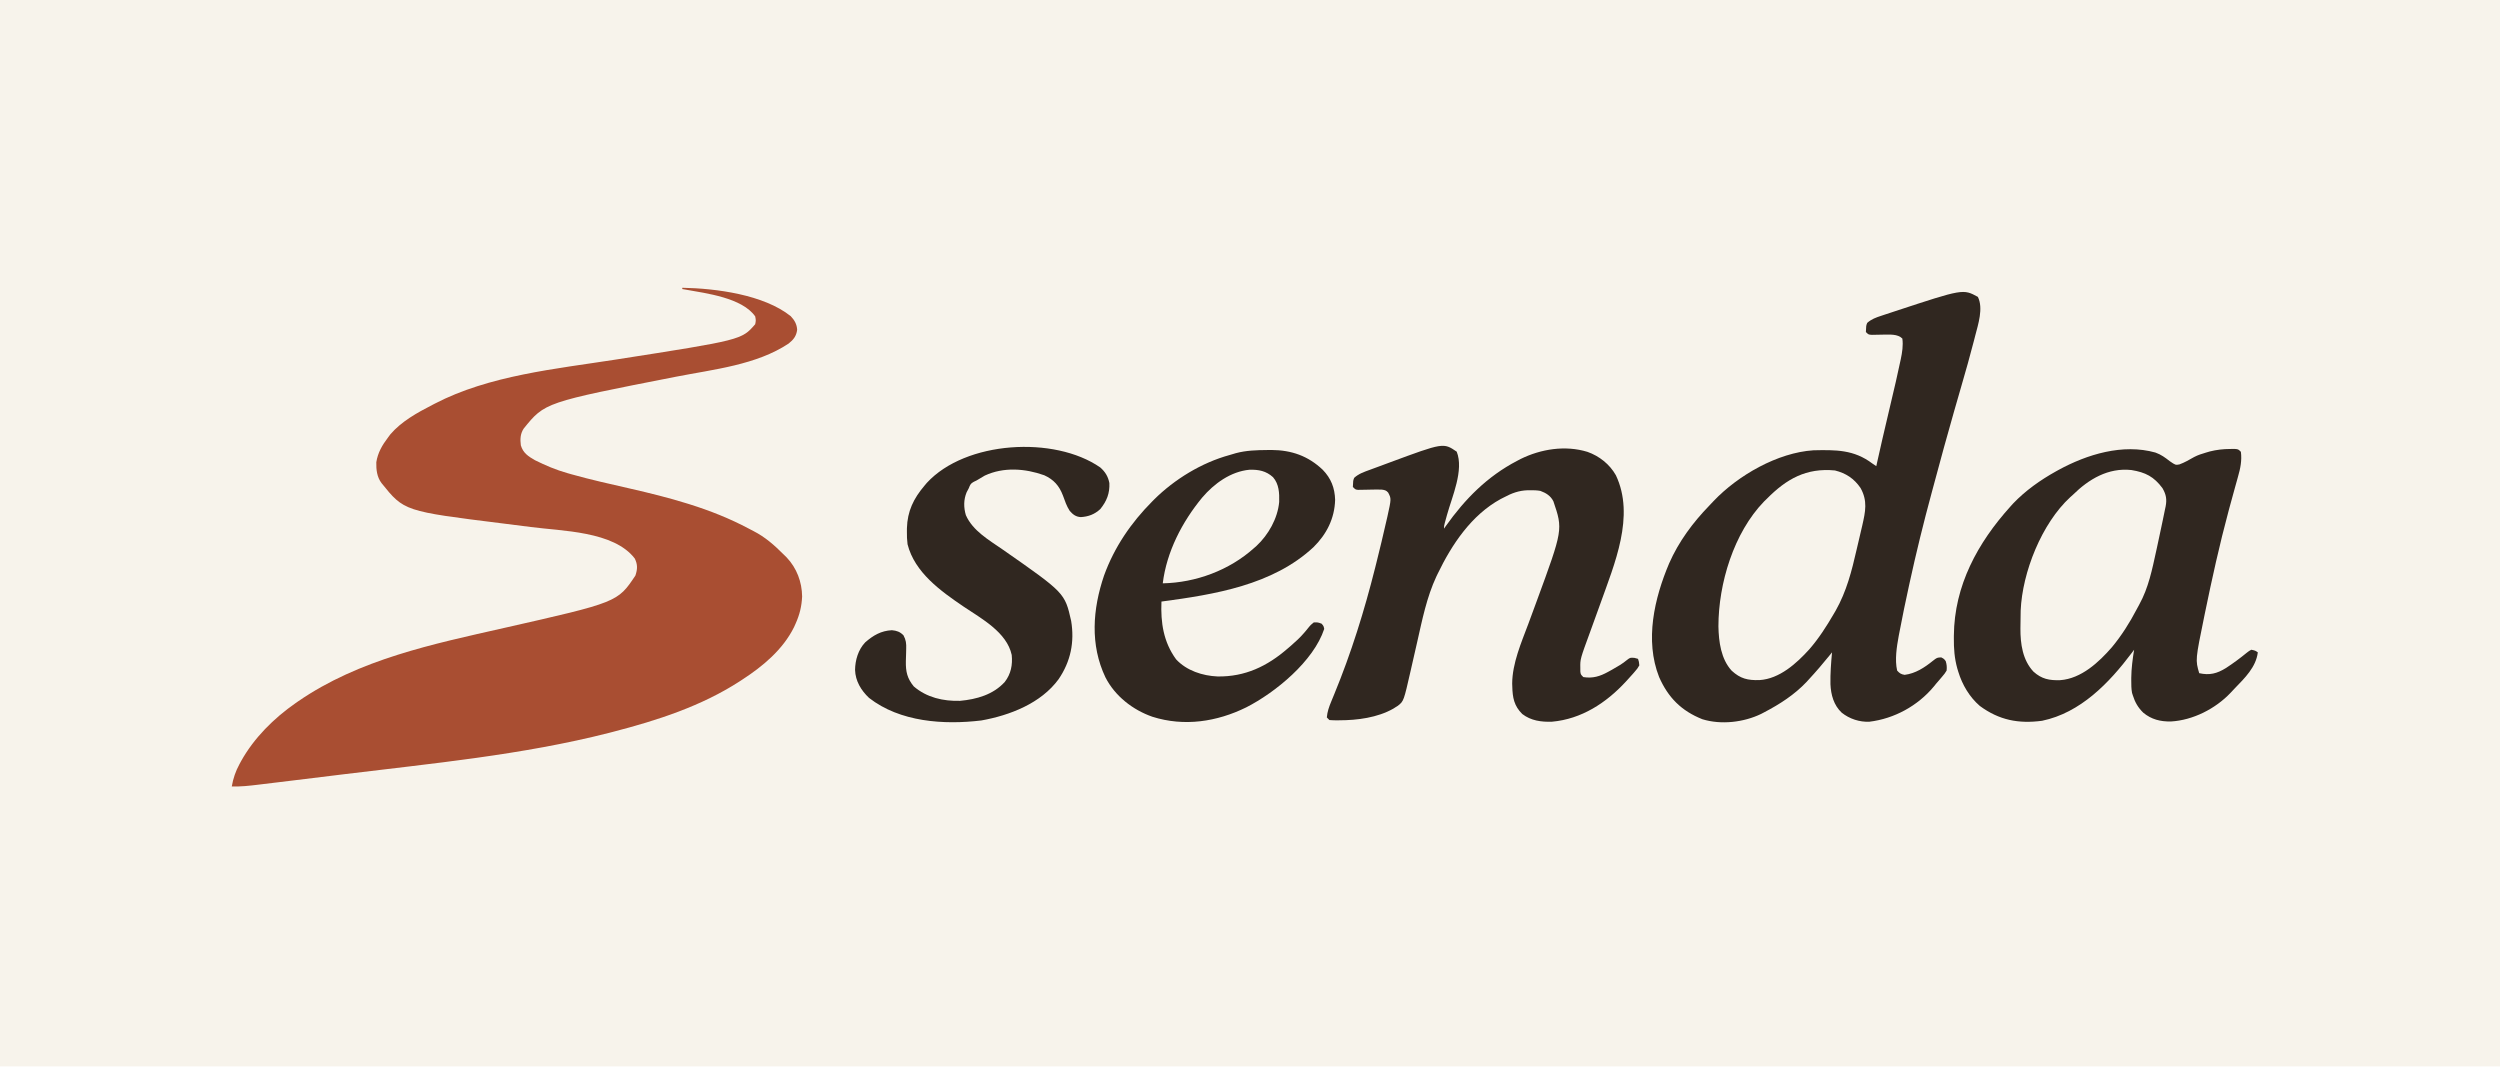
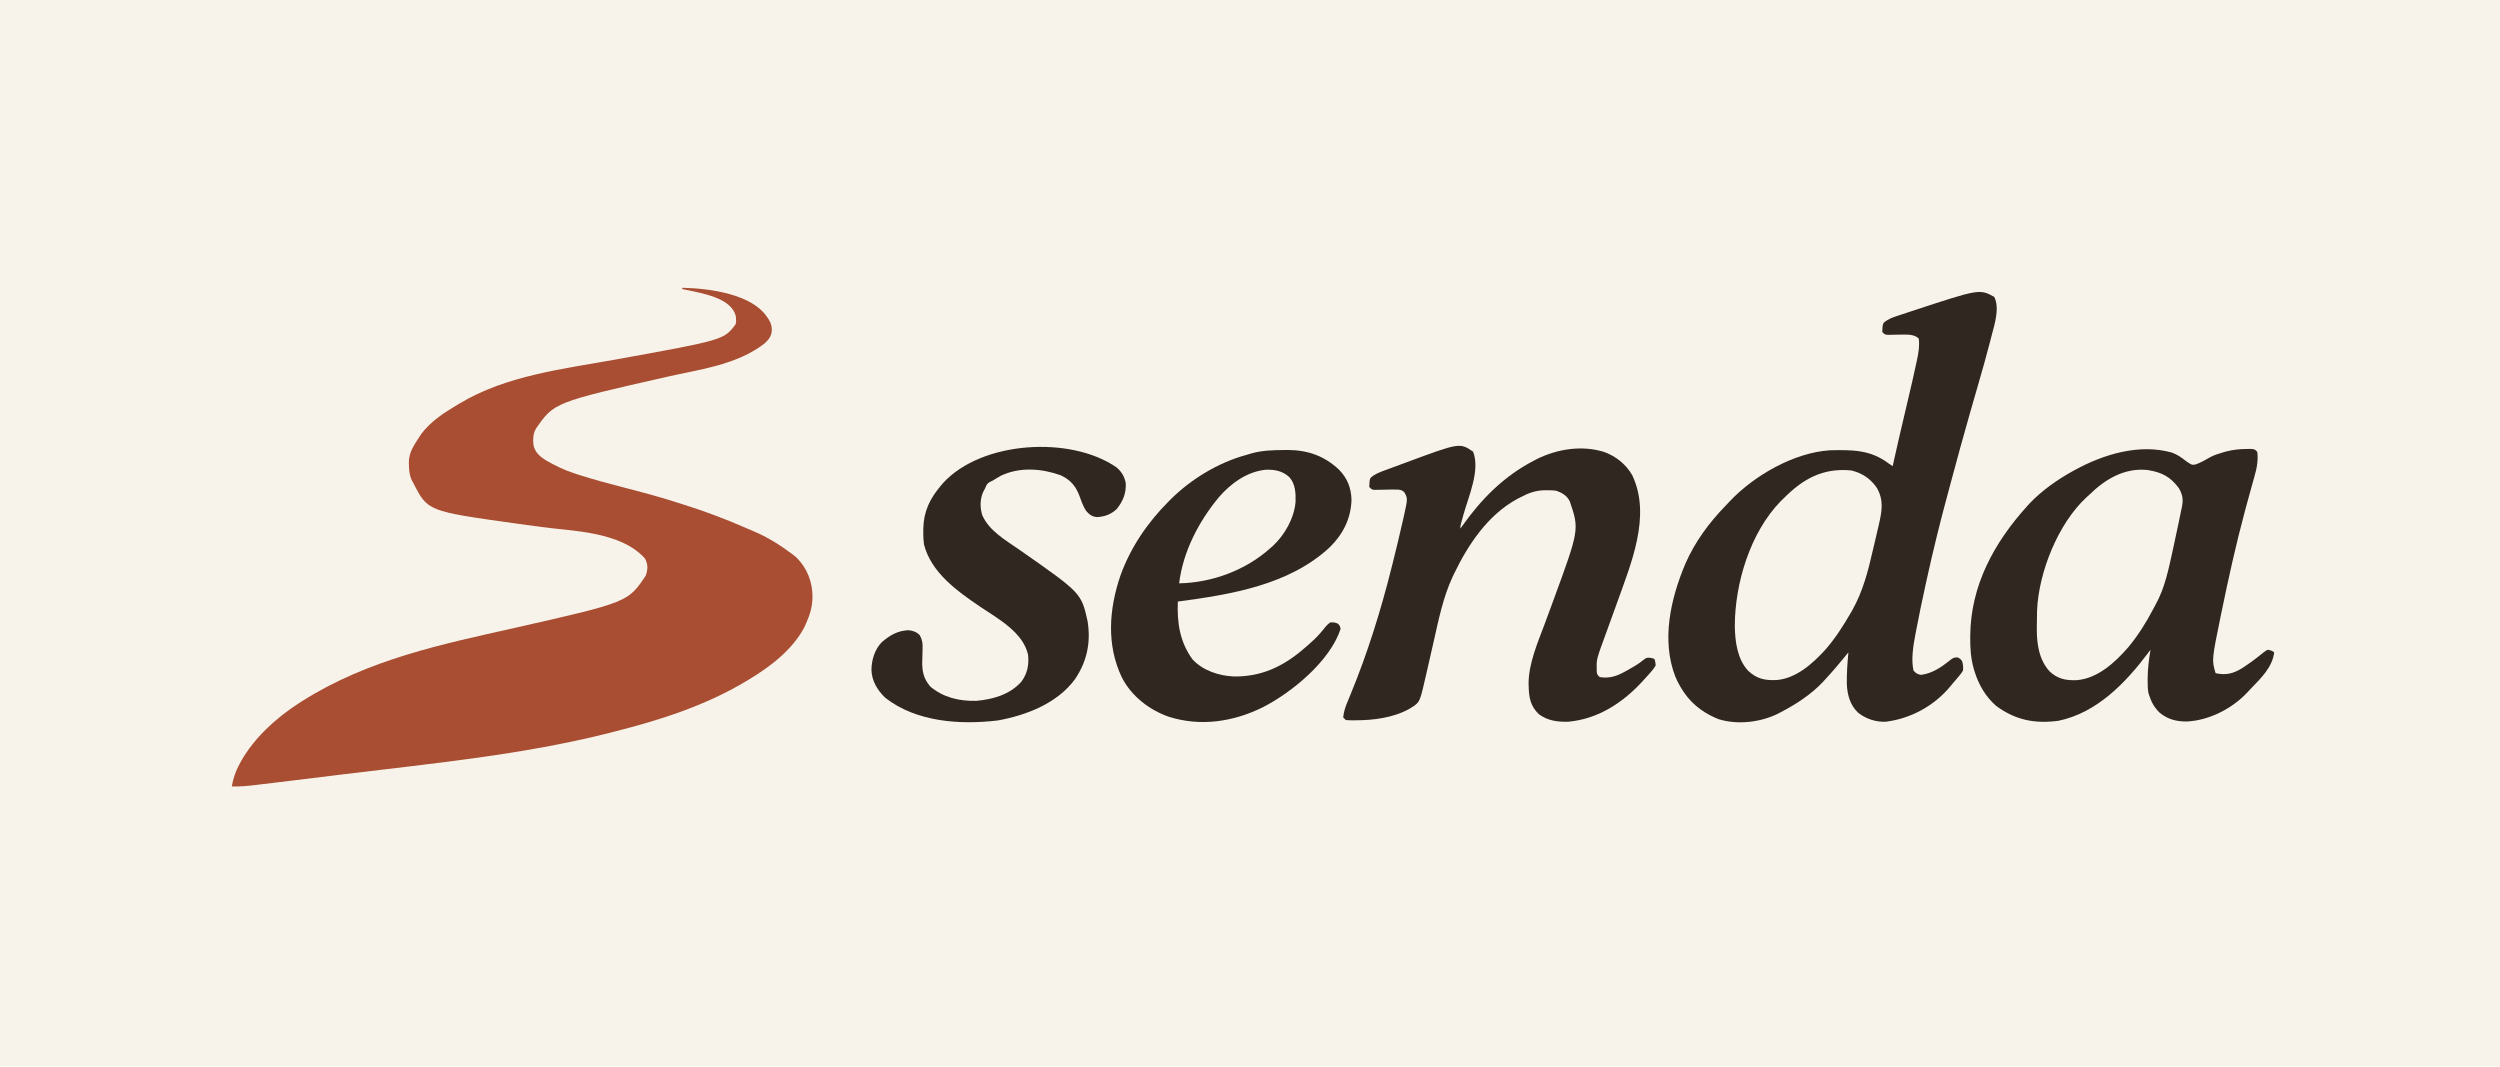
<svg xmlns="http://www.w3.org/2000/svg" width="1920" height="819" viewBox="0 0 1920 819" role="img" aria-labelledby="senda-title senda-description">
  <rect id="background" width="1920" height="819" fill="#F7F3EB" />
  <g id="trail" fill="#A94E32">
-     <path d="M0 0 C25.926 0.485 62.552 5.254 83.277 21.82 C86.155 24.84 88.003 28.022 88.211 32.25 C87.635 37.031 85.43 39.867 81.703 42.82 C57.049 59.28 23.995 62.682 -4.54 68.265 C-105.599 88.041 -105.599 88.041 -121.863 108.238 C-124.457 112.258 -124.57 116.387 -124 121 C-122.288 126.888 -118.259 129.517 -113.121 132.445 C-105.008 136.487 -96.99 139.885 -88.262 142.352 C-87.241 142.644 -86.221 142.937 -85.17 143.239 C-70.178 147.455 -54.963 150.823 -39.786 154.297 C-25.108 157.662 -10.568 161.234 3.812 165.723 C4.406 165.908 5 166.093 5.612 166.283 C21.404 171.234 36.626 177.284 51.241 185.065 C52.369 185.664 53.501 186.256 54.638 186.837 C63.784 191.52 70.791 197.774 78 205 C78.726 205.714 79.451 206.428 80.199 207.164 C87.89 215.272 91.92 226.01 92.031 237.129 C91.674 244.692 90.114 251.116 87 258 C86.806 258.435 86.806 258.435 85.824 260.637 C77.289 277.884 61.853 290.724 46 301 C45.458 301.355 44.917 301.711 44.359 302.077 C14.741 321.315 -19.083 332.215 -53 341 C-54.069 341.278 -55.138 341.556 -56.24 341.842 C-122.731 358.806 -192.418 365.34 -260.396 373.68 C-263.039 374.005 -265.682 374.33 -268.326 374.655 C-279.699 376.055 -291.074 377.444 -302.45 378.823 C-304.921 379.123 -307.392 379.424 -309.862 379.726 C-313.722 380.197 -317.582 380.663 -321.442 381.125 C-322.851 381.294 -324.26 381.465 -325.669 381.638 C-332.465 382.469 -339.142 383.224 -346 383 C-344.882 376.715 -343.11 371.416 -340.062 365.812 C-339.865 365.447 -339.865 365.447 -338.864 363.594 C-328.882 345.688 -313.739 330.663 -297 319 C-296.689 318.783 -296.689 318.783 -295.116 317.686 C-248.117 285.321 -191.774 273.7 -137.062 261.312 C-49.684 241.526 -49.684 241.526 -36 221 C-34.353 216.06 -34.234 212.564 -36.5 207.938 C-52.671 186.826 -92.553 186.917 -116.483 183.723 C-123.498 182.797 -130.519 181.927 -137.54 181.055 C-213.66 171.594 -213.66 171.594 -231 150 C-234.51 145.355 -235.126 139.688 -235 134 C-233.835 126.613 -230.467 120.887 -226 115 C-225.406 114.197 -224.811 113.394 -224.199 112.566 C-215.647 102.586 -203.535 95.931 -192 90 C-191.706 89.846 -191.706 89.846 -190.218 89.064 C-148.249 67.228 -97.032 62.324 -50.927 55.126 C45.534 40.065 45.534 40.065 56 28 C56.562 25.063 56.562 25.063 56 22 C45.985 7.693 18.424 4.271 2.438 1.41 C2.035 1.342 2.035 1.342 0 1 C0 0.67 0 0.34 0 0 Z " transform="translate(524,221)" />
+     <path d="M0 0 C22.351 0.485 53.048 5.254 64.665 21.82 C66.977 24.84 68.75 28.022 68.75 32.25 C68.75 37.031 66.352 39.867 63.137 42.82 C41.875 59.28 13.368 62.682 -11.242 68.265 C-98.399 88.041 -98.399 88.041 -112.426 108.238 C-114.663 112.258 -114.761 116.387 -114.269 121 C-112.793 126.888 -109.318 129.517 -104.887 132.445 C-97.89 136.487 -90.975 139.885 -83.447 142.352 C-82.567 142.644 -81.687 142.937 -80.781 143.239 C-67.851 147.455 -54.725 150.823 -41.505 154.297 C-28.483 157.662 -15.242 161.234 -1.503 165.723 C-0.923 165.908 -0.343 166.093 0.256 166.283 C16.086 171.234 32.609 177.284 50.223 185.065 C51.608 185.664 52.996 186.256 54.385 186.837 C65.609 191.52 75.411 197.774 85.049 205 C85.944 205.714 86.823 206.428 87.712 207.164 C95.859 215.272 100 226.01 100 237.129 C100 244.692 98.083 251.116 94.969 258 C94.775 258.435 94.775 258.435 93.793 260.637 C84.688 277.884 68.054 290.724 50.961 301 C50.373 301.355 49.787 301.711 49.182 302.077 C17.087 321.315 -17.932 332.215 -52.559 341 C-53.645 341.278 -54.732 341.556 -55.851 341.842 C-122.731 358.806 -192.418 365.34 -260.396 373.68 C-263.039 374.005 -265.682 374.33 -268.326 374.655 C-279.699 376.055 -291.074 377.444 -302.45 378.823 C-304.921 379.123 -307.392 379.424 -309.862 379.726 C-313.722 380.197 -317.582 380.663 -321.442 381.125 C-322.851 381.294 -324.26 381.465 -325.669 381.638 C-332.465 382.469 -339.142 383.224 -346 383 C-344.882 376.715 -343.11 371.416 -340.062 365.812 C-339.865 365.447 -339.865 365.447 -338.864 363.594 C-328.695 345.688 -312.436 330.663 -294.37 319 C-294.032 318.783 -294.032 318.783 -292.322 317.686 C-241.351 285.321 -184.11 273.7 -129.093 261.312 C-41.715 241.526 -41.715 241.526 -28.031 221 C-26.384 216.06 -26.265 212.564 -28.658 207.938 C-47.606 186.826 -85.503 186.917 -108.198 183.723 C-114.756 182.797 -121.28 181.927 -127.764 181.055 C-195.534 171.594 -195.534 171.594 -206.55 150 C-209.577 145.355 -210 139.688 -210 134 C-210 126.613 -206.091 120.887 -202.238 115 C-201.726 114.197 -201.213 113.394 -200.685 112.566 C-193.309 102.586 -182.863 95.931 -172.915 90 C-172.662 89.846 -172.662 89.846 -171.378 89.064 C-135.182 67.228 -91.011 62.324 -51.248 55.126 C31.944 40.065 31.944 40.065 40.97 28 C41.455 25.063 41.455 25.063 41.114 22 C37.884 7.693 15.276 4.271 2.03 1.41 C1.689 1.342 1.689 1.342 -0.037 1 C-0.017 0.67 -0.004 0.34 0 0 Z " transform="translate(524,221)" />
  </g>
  <g id="wordmark" fill="#302720">
-     <path d="M0 0 C4.346 8.692 0.222 21.151 -2.051 29.883 C-2.367 31.121 -2.683 32.358 -2.998 33.596 C-6.004 45.302 -9.307 56.922 -12.68 68.527 C-14.445 74.605 -16.188 80.69 -17.934 86.773 C-18.021 87.078 -18.021 87.078 -18.464 88.62 C-23.585 106.468 -28.476 124.377 -33.279 142.314 C-34.009 145.033 -34.745 147.75 -35.482 150.466 C-41.736 173.523 -47.416 196.66 -52.5 220 C-52.626 220.576 -52.752 221.153 -52.881 221.747 C-55.509 233.787 -58.04 245.844 -60.312 257.957 C-60.478 258.817 -60.644 259.677 -60.814 260.562 C-62.316 268.792 -63.882 278.724 -62 287 C-60.109 289.107 -59.02 289.834 -56.246 290.285 C-47.965 289.266 -41.009 284.718 -34.625 279.562 C-31.363 277.016 -31.363 277.016 -28.125 276.875 C-26 278 -26 278 -24.688 279.75 C-23.877 282.401 -23.727 284.232 -24 287 C-25.469 289.359 -25.469 289.359 -27.5 291.75 C-28.237 292.62 -28.975 293.49 -29.734 294.387 C-30.482 295.249 -31.23 296.111 -32 297 C-32.624 297.77 -33.248 298.539 -33.891 299.332 C-46.196 314.093 -64.189 323.939 -83.23 326.273 C-90.845 326.669 -98.596 324.092 -104.539 319.363 C-110.672 313.641 -112.868 305.628 -113.219 297.41 C-113.367 289.253 -112.766 281.116 -112 273 C-112.545 273.678 -113.091 274.356 -113.652 275.055 C-118.909 281.557 -124.312 287.868 -130 294 C-130.275 294.302 -130.275 294.302 -131.664 295.828 C-140.894 305.558 -152.181 312.833 -164 319 C-164.801 319.422 -165.601 319.843 -166.426 320.277 C-179.826 326.769 -197.21 328.796 -211.562 324.375 C-227.687 317.966 -237.858 307.758 -244.812 291.938 C-255.924 263.703 -248.482 231.532 -237.098 204.66 C-229.733 187.943 -219.002 173.455 -206.338 160.385 C-205.184 159.191 -204.049 157.978 -202.918 156.762 C-184.151 137.047 -153.787 119.597 -126.252 117.823 C-109.205 117.471 -95.216 117.23 -81 128 C-80.003 128.671 -79.003 129.338 -78 130 C-77.774 128.969 -77.549 127.938 -77.316 126.875 C-74.747 115.198 -72.03 103.558 -69.281 91.922 C-62.465 63.021 -62.465 63.021 -59.812 50.625 C-59.715 50.181 -59.715 50.181 -59.219 47.937 C-58.133 42.717 -57.244 37.328 -58 32 C-61.66 28.34 -67.769 29.012 -72.756 28.994 C-75.622 29.023 -78.483 29.075 -81.348 29.16 C-84 29 -84 29 -86 27 C-85.823 22.123 -85.823 22.123 -85 20 C-81.785 17.106 -78.208 15.832 -74.164 14.512 C-73.496 14.288 -72.829 14.064 -72.141 13.833 C-69.972 13.109 -67.799 12.397 -65.625 11.688 C-64.885 11.444 -64.145 11.2 -63.382 10.948 C-11.346 -6.189 -11.346 -6.189 0 0 Z M-162 155 C-162.728 155.706 -163.457 156.413 -164.207 157.141 C-187.506 181.246 -199.226 220.135 -199.251 253.04 C-199.031 264.767 -197.297 278.166 -189.074 287.09 C-182.361 293.272 -176.664 294.58 -167.621 294.301 C-152.338 293.328 -139.253 281.52 -129.437 270.651 C-122.151 262.279 -116.258 253.077 -110.688 243.5 C-110.208 242.683 -109.728 241.866 -109.234 241.024 C-100.801 226.119 -96.877 210.563 -93.084 193.97 C-92.554 191.669 -92.009 189.372 -91.465 187.075 C-90.806 184.286 -90.159 181.495 -89.512 178.703 C-89.392 178.197 -89.392 178.197 -88.789 175.637 C-86.321 164.775 -84.576 156.642 -90.125 146.738 C-95.088 139.49 -101.336 135.416 -109.75 133.312 C-131.826 131.19 -147.013 139.85 -162 155 Z " transform="translate(1519,228)" />
-     <path d="M0 0 C3.813 3.351 6.032 6.969 7 12 C7.355 19.858 4.951 25.93 0 32 C-4.385 36.016 -9.043 37.78 -14.957 38.137 C-18.811 37.879 -20.973 36.168 -23.449 33.352 C-25.858 29.699 -27.169 25.67 -28.662 21.576 C-31.506 14.094 -35.691 9.32 -43 6 C-57.704 0.765 -74.183 -0.494 -88.672 6.242 C-90.828 7.433 -92.909 8.699 -95 10 C-95.719 10.345 -96.439 10.691 -97.18 11.047 C-99.625 12.327 -99.967 13.452 -101 16 C-101.536 17.011 -102.072 18.021 -102.625 19.062 C-104.988 24.764 -104.967 30.732 -103.227 36.613 C-97.937 48.673 -85.443 55.753 -75 63 C-27.219 96.355 -27.219 96.355 -22.355 117.846 C-19.67 134.123 -22.706 148.959 -31.965 162.582 C-45.515 181.157 -69.43 190.389 -91.312 194.312 C-120.175 197.783 -153.812 195.533 -177.578 176.988 C-183.663 171.252 -188.05 164.014 -188.312 155.5 C-188.224 147.931 -185.844 139.928 -180.531 134.34 C-174.367 128.946 -168.33 125.413 -160 125 C-156.325 125.345 -153.754 126.221 -151.125 128.938 C-149.158 132.543 -148.911 135.234 -149.043 139.262 C-149.064 140.299 -149.086 141.336 -149.107 142.404 C-149.16 144.574 -149.225 146.743 -149.303 148.912 C-149.435 156.825 -148.266 162.035 -143.211 168.172 C-133.277 176.711 -120.652 179.599 -107.688 179.246 C-94.976 178.082 -82.173 174.493 -73.332 164.727 C-68.578 158.564 -67.246 151.655 -68 144 C-71.755 126.568 -91.241 116.095 -104.862 106.931 C-122.508 94.961 -142.516 80.711 -148 59 C-148.435 55.758 -148.526 52.581 -148.5 49.312 C-148.494 48.442 -148.487 47.571 -148.48 46.674 C-148.114 33.593 -143.409 23.907 -135 14 C-134.406 13.294 -133.811 12.587 -133.199 11.859 C-103.48 -20.469 -35.266 -24.487 0 0 Z " transform="translate(845,359)" />
-     <path d="M0 0 C5.677 14.192 -3.583 34.573 -7.463 48.617 C-7.611 49.155 -7.611 49.155 -8.359 51.875 C-8.627 52.839 -8.895 53.803 -9.171 54.797 C-9.75 57.125 -9.75 57.125 -9.75 59.125 C-9.531 58.809 -9.531 58.809 -8.422 57.211 C6.35 36.374 23.495 19.005 46.25 7.125 C47.163 6.642 48.075 6.158 49.016 5.66 C64.731 -2.08 83.419 -5.042 100.397 0.147 C109.531 3.374 117.469 9.657 122.25 18.125 C137.149 49.508 121.064 86.486 110.366 116.616 C107.783 123.846 105.175 131.067 102.528 138.273 C94.809 159.309 94.809 159.309 94.938 166.125 C94.941 167.033 94.945 167.94 94.949 168.875 C95.25 171.125 95.25 171.125 97.25 173.125 C104.429 174.292 110.029 172.555 116.25 169.125 C117.258 168.569 118.266 168.014 119.305 167.441 C123.371 165.144 127.318 162.91 130.902 159.891 C133.25 158.125 133.25 158.125 136.562 158.375 C137.006 158.499 137.006 158.499 139.25 159.125 C139.98 161.309 139.98 161.309 140.25 164.125 C138.801 166.598 138.801 166.598 136.562 169.188 C136.156 169.658 135.75 170.128 135.331 170.613 C133.992 172.138 132.626 173.634 131.25 175.125 C130.794 175.625 130.337 176.125 129.867 176.641 C114.77 193.003 95.778 205.39 73.129 207.402 C64.882 207.665 57.078 206.623 50.375 201.5 C44.05 195.295 42.876 188.839 42.688 180.25 C42.661 179.539 42.634 178.828 42.606 178.095 C42.711 162.456 49.617 146.677 55.009 132.257 C56.809 127.439 58.576 122.609 60.348 117.781 C60.692 116.845 61.036 115.909 61.391 114.945 C81.632 59.827 81.632 59.827 74.25 38.125 C72.154 33.906 68.591 31.716 64.25 30.125 C61.695 29.668 59.217 29.601 56.625 29.625 C55.924 29.63 55.223 29.635 54.501 29.64 C47.679 29.866 42.248 31.893 36.25 35.125 C35.435 35.536 34.621 35.947 33.781 36.371 C11.33 48.654 -3.711 71.186 -14.562 93.688 C-14.911 94.406 -15.26 95.124 -15.62 95.864 C-23.065 111.864 -26.471 129.103 -30.35 146.211 C-31.57 151.591 -32.798 156.969 -34.035 162.345 C-34.458 164.192 -34.874 166.04 -35.291 167.889 C-40.689 191.616 -40.689 191.616 -45.18 195.152 C-45.439 195.313 -45.439 195.313 -46.75 196.125 C-47.392 196.539 -48.034 196.953 -48.695 197.379 C-60.852 204.282 -76.318 206.3 -90.125 206.312 C-90.835 206.325 -91.546 206.337 -92.277 206.35 C-94.103 206.355 -95.928 206.248 -97.75 206.125 C-98.41 205.465 -99.07 204.805 -99.75 204.125 C-99.386 199.732 -98.057 196.012 -96.379 191.961 C-95.887 190.759 -95.395 189.557 -94.903 188.355 C-94.644 187.727 -94.385 187.1 -94.118 186.454 C-80.99 154.605 -70.941 122.281 -62.562 88.875 C-62.436 88.373 -62.436 88.373 -61.798 85.831 C-59.039 74.817 -56.382 63.78 -53.887 52.703 C-53.671 51.773 -53.455 50.843 -53.232 49.885 C-50.187 36.087 -50.187 36.087 -52.652 31.416 C-54.197 29.599 -55.413 29.464 -57.75 29.125 C-59.314 29.068 -60.881 29.063 -62.445 29.098 C-63.326 29.11 -64.206 29.122 -65.113 29.135 C-66.962 29.17 -68.811 29.209 -70.66 29.252 C-71.538 29.263 -72.416 29.274 -73.32 29.285 C-74.122 29.302 -74.924 29.319 -75.75 29.336 C-77.75 29.125 -77.75 29.125 -79.75 27.125 C-79.573 22.248 -79.573 22.248 -78.75 20.125 C-75.225 16.887 -71.027 15.526 -66.609 13.91 C-65.81 13.613 -65.01 13.316 -64.186 13.01 C-62.489 12.382 -60.791 11.758 -59.092 11.137 C-56.547 10.205 -54.008 9.256 -51.469 8.307 C-10.215 -6.965 -10.215 -6.965 0 0 Z " transform="translate(1118.75,346.875)" />
-     <path d="M0 0 C0.542 -0.007 0.542 -0.007 3.286 -0.042 C18.762 0.048 31.519 4.519 42.746 15.184 C49.119 21.744 51.99 29.111 52.25 38.25 C51.849 52.585 45.712 64.691 35.578 74.65 C4.299 103.754 -40.378 110.927 -81.125 116.375 C-81.797 132.531 -79.627 147.366 -69.875 160.75 C-61.812 169.453 -49.541 173.41 -38.012 173.899 C-16.915 174.215 0.169 166.052 15.875 152.375 C16.695 151.676 17.515 150.978 18.359 150.258 C21.979 147.099 25.41 143.986 28.516 140.324 C28.953 139.814 29.39 139.303 29.84 138.777 C30.679 137.78 31.5 136.769 32.301 135.741 C33.453 134.367 33.453 134.367 35.875 132.375 C39.047 132.32 39.047 132.32 41.875 133.375 C43.391 135.129 43.391 135.129 43.875 137.375 C35.76 162.174 6.362 186.223 -16 197.625 C-38.552 208.733 -63.712 212.568 -88.047 204.855 C-103.145 199.588 -116.789 188.986 -124.137 174.605 C-136.072 149.575 -133.968 122.151 -125.225 96.413 C-117.319 74.557 -104.436 55.787 -88.125 39.375 C-87.699 38.945 -87.274 38.516 -86.835 38.073 C-71.095 22.435 -50.27 9.72 -28.84 3.847 C-27.218 3.4 -25.608 2.909 -24 2.414 C-16.027 0.284 -8.22 0.068 0 0 Z M-49.809 36.469 C-65.225 55.156 -77.157 78.093 -80.125 102.375 C-54.729 101.865 -29.026 92.331 -10.125 75.375 C-9.468 74.8 -8.81 74.225 -8.133 73.633 C1 65.15 8.156 52.474 9.285 39.875 C9.467 33.033 9.219 26.222 4.551 20.852 C-0.753 16.035 -6.482 14.944 -13.492 15.133 C-27.893 16.457 -40.672 25.753 -49.809 36.469 Z " transform="translate(973.125,345.625)" />
-     <path d="M0 0 C1.129 -0.014 2.258 -0.028 3.422 -0.043 C6.25 0.188 6.25 0.188 8.25 2.188 C9.131 8.815 7.851 15.023 6.012 21.355 C5.775 22.212 5.539 23.068 5.295 23.951 C4.785 25.797 4.27 27.641 3.75 29.485 C2.341 34.498 0.981 39.524 -0.379 44.551 C-0.661 45.592 -0.943 46.634 -1.233 47.707 C-8.174 73.508 -13.933 99.646 -19.312 125.812 C-19.477 126.611 -19.641 127.409 -19.811 128.231 C-26.738 162.029 -26.738 162.029 -23.75 172.188 C-15.76 173.963 -10.094 172.501 -3.169 168.207 C2.376 164.595 7.636 160.697 12.75 156.5 C14.594 155.074 14.594 155.074 16.25 154.188 C19.25 154.812 19.25 154.812 21.25 156.188 C19.889 167.575 11.163 175.967 3.504 183.886 C2.435 184.995 1.385 186.123 0.34 187.254 C-11.221 199.471 -28.561 208.346 -45.522 209.286 C-53.544 209.423 -60.445 207.725 -66.688 202.562 C-70.752 198.622 -73.054 194.559 -74.75 189.188 C-74.846 188.889 -74.846 188.889 -75.332 187.379 C-75.935 184.217 -75.941 181.081 -75.938 177.875 C-75.938 177.18 -75.939 176.485 -75.939 175.77 C-75.867 168.481 -74.906 161.373 -73.75 154.188 C-74.344 154.987 -74.939 155.786 -75.551 156.609 C-92.923 179.732 -114.966 202.637 -144.445 208.746 C-162.496 211.157 -177.439 208.267 -192.25 197.344 C-200.15 190.53 -205.725 181.104 -208.75 171.188 C-209.008 170.344 -209.266 169.501 -209.532 168.633 C-211.724 160.791 -212.273 153.276 -212.188 145.188 C-212.184 144.556 -212.18 143.925 -212.176 143.274 C-211.858 104.922 -193.918 72.092 -168.75 44.188 C-168.412 43.813 -168.412 43.813 -166.703 41.918 C-157.232 31.981 -145.716 23.835 -133.75 17.188 C-133.145 16.851 -132.539 16.515 -131.916 16.168 C-109.833 4.11 -82.467 -4.285 -57.375 2.75 C-53.024 4.312 -49.988 6.529 -46.375 9.375 C-41.96 12.404 -41.96 12.404 -39.023 11.879 C-34.997 10.431 -31.346 8.276 -27.634 6.172 C-24.76 4.67 -21.794 3.713 -18.688 2.812 C-17.686 2.516 -16.684 2.22 -15.652 1.914 C-10.393 0.597 -5.422 0.031 0 0 Z M-120.75 35.188 C-121.424 35.789 -122.098 36.391 -122.793 37.012 C-144.699 57.168 -159.621 94.64 -160.872 124.064 C-160.942 126.907 -160.981 129.748 -160.99 132.592 C-161 134.354 -161.031 136.115 -161.062 137.877 C-161.115 149.63 -159.41 162.085 -151.047 171.004 C-144.75 176.684 -138.894 177.83 -130.508 177.555 C-114.371 176.386 -100.871 163.84 -90.75 152.188 C-83.303 143.185 -77.159 133.446 -71.757 123.104 C-71.117 121.887 -70.466 120.676 -69.798 119.475 C-62.686 106.677 -59.859 92.358 -56.75 78.188 C-56.57 77.369 -56.39 76.551 -56.204 75.707 C-55.022 70.316 -53.87 64.92 -52.749 59.515 C-52.377 57.722 -51.999 55.929 -51.617 54.137 C-51.082 51.608 -50.567 49.074 -50.059 46.539 C-49.896 45.784 -49.732 45.029 -49.564 44.251 C-48.492 38.725 -49.117 34.984 -52.012 30.027 C-58.57 21.277 -64.905 17.983 -75.75 16.188 C-93.583 14.212 -108.566 23.172 -120.75 35.188 Z " transform="translate(1712.75,344.8125)" />
+     <path d="M0 0 C4.346 8.692 0.222 21.151 -2.051 29.883 C-2.367 31.121 -2.683 32.358 -2.998 33.596 C-6.004 45.302 -9.307 56.922 -12.68 68.527 C-14.445 74.605 -16.188 80.69 -17.934 86.773 C-18.021 87.078 -18.021 87.078 -18.464 88.62 C-23.585 106.468 -28.476 124.377 -33.279 142.314 C-34.009 145.033 -34.745 147.75 -35.482 150.466 C-41.736 173.523 -47.416 196.66 -52.5 220 C-52.626 220.576 -52.752 221.153 -52.881 221.747 C-55.509 233.787 -58.04 245.844 -60.312 257.957 C-60.478 258.817 -60.644 259.677 -60.814 260.562 C-62.316 268.792 -63.882 278.724 -62 287 C-60.109 289.107 -59.02 289.834 -56.246 290.285 C-47.965 289.266 -41.009 284.718 -34.625 279.562 C-31.363 277.016 -31.363 277.016 -28.125 276.875 C-26 278 -26 278 -24.688 279.75 C-23.877 282.401 -23.727 284.232 -24 287 C-25.469 289.359 -25.469 289.359 -27.5 291.75 C-28.237 292.62 -28.975 293.49 -29.734 294.387 C-30.482 295.249 -31.23 296.111 -32 297 C-32.624 297.77 -33.248 298.539 -33.891 299.332 C-46.196 314.093 -64.189 323.939 -83.23 326.273 C-90.845 326.669 -98.596 324.092 -104.539 319.363 C-110.672 313.641 -112.868 305.628 -113.219 297.41 C-113.367 289.253 -112.766 281.116 -112 273 C-112.545 273.678 -113.091 274.356 -113.652 275.055 C-118.909 281.557 -124.312 287.868 -130 294 C-130.275 294.302 -130.275 294.302 -131.664 295.828 C-140.894 305.558 -152.181 312.833 -164 319 C-164.801 319.422 -165.601 319.843 -166.426 320.277 C-179.826 326.769 -197.21 328.796 -211.562 324.375 C-227.687 317.966 -237.858 307.758 -244.812 291.938 C-255.924 263.703 -248.482 231.532 -237.098 204.66 C-229.733 187.943 -219.002 173.455 -206.338 160.385 C-205.184 159.191 -204.049 157.978 -202.918 156.762 C-184.151 137.047 -153.787 119.597 -126.252 117.823 C-109.205 117.471 -95.216 117.23 -81 128 C-80.003 128.671 -79.003 129.338 -78 130 C-77.774 128.969 -77.549 127.938 -77.316 126.875 C-74.747 115.198 -72.03 103.558 -69.281 91.922 C-62.465 63.021 -62.465 63.021 -59.812 50.625 C-59.715 50.181 -59.715 50.181 -59.219 47.937 C-58.133 42.717 -57.244 37.328 -58 32 C-61.66 28.34 -67.769 29.012 -72.756 28.994 C-75.622 29.023 -78.483 29.075 -81.348 29.16 C-84 29 -84 29 -86 27 C-85.823 22.123 -85.823 22.123 -85 20 C-81.785 17.106 -78.208 15.832 -74.164 14.512 C-73.496 14.288 -72.829 14.064 -72.141 13.833 C-69.972 13.109 -67.799 12.397 -65.625 11.688 C-64.885 11.444 -64.145 11.2 -63.382 10.948 C-11.346 -6.189 -11.346 -6.189 0 0 Z M-162 155 C-162.728 155.706 -163.457 156.413 -164.207 157.141 C-187.506 181.246 -199.226 220.135 -199.251 253.04 C-199.031 264.767 -197.297 278.166 -189.074 287.09 C-182.361 293.272 -176.664 294.58 -167.621 294.301 C-152.338 293.328 -139.253 281.52 -129.437 270.651 C-122.151 262.279 -116.258 253.077 -110.688 243.5 C-110.208 242.683 -109.728 241.866 -109.234 241.024 C-100.801 226.119 -96.877 210.563 -93.084 193.97 C-92.554 191.669 -92.009 189.372 -91.465 187.075 C-90.806 184.286 -90.159 181.495 -89.512 178.703 C-89.392 178.197 -89.392 178.197 -88.789 175.637 C-86.321 164.775 -84.576 156.642 -90.125 146.738 C-95.088 139.49 -101.336 135.416 -109.75 133.312 C-131.826 131.19 -147.013 139.85 -162 155 Z " transform="translate(1531.581,228)" />
+     <path d="M0 0 C3.813 3.351 6.032 6.969 7 12 C7.355 19.858 4.951 25.93 0 32 C-4.385 36.016 -9.043 37.78 -14.957 38.137 C-18.811 37.879 -20.973 36.168 -23.449 33.352 C-25.858 29.699 -27.169 25.67 -28.662 21.576 C-31.506 14.094 -35.691 9.32 -43 6 C-57.704 0.765 -74.183 -0.494 -88.672 6.242 C-90.828 7.433 -92.909 8.699 -95 10 C-95.719 10.345 -96.439 10.691 -97.18 11.047 C-99.625 12.327 -99.967 13.452 -101 16 C-101.536 17.011 -102.072 18.021 -102.625 19.062 C-104.988 24.764 -104.967 30.732 -103.227 36.613 C-97.937 48.673 -85.443 55.753 -75 63 C-27.219 96.355 -27.219 96.355 -22.355 117.846 C-19.67 134.123 -22.706 148.959 -31.965 162.582 C-45.515 181.157 -69.43 190.389 -91.312 194.312 C-120.175 197.783 -153.812 195.533 -177.578 176.988 C-183.663 171.252 -188.05 164.014 -188.312 155.5 C-188.224 147.931 -185.844 139.928 -180.531 134.34 C-174.367 128.946 -168.33 125.413 -160 125 C-156.325 125.345 -153.754 126.221 -151.125 128.938 C-149.158 132.543 -148.911 135.234 -149.043 139.262 C-149.064 140.299 -149.086 141.336 -149.107 142.404 C-149.16 144.574 -149.225 146.743 -149.303 148.912 C-149.435 156.825 -148.266 162.035 -143.211 168.172 C-133.277 176.711 -120.652 179.599 -107.688 179.246 C-94.976 178.082 -82.173 174.493 -73.332 164.727 C-68.578 158.564 -67.246 151.655 -68 144 C-71.755 126.568 -91.241 116.095 -104.862 106.931 C-122.508 94.961 -142.516 80.711 -148 59 C-148.435 55.758 -148.526 52.581 -148.5 49.312 C-148.494 48.442 -148.487 47.571 -148.48 46.674 C-148.114 33.593 -143.409 23.907 -135 14 C-134.406 13.294 -133.811 12.587 -133.199 11.859 C-103.48 -20.469 -35.266 -24.487 0 0 Z " transform="translate(857.5806,359)" />
+     <path d="M0 0 C5.677 14.192 -3.583 34.573 -7.463 48.617 C-7.611 49.155 -7.611 49.155 -8.359 51.875 C-8.627 52.839 -8.895 53.803 -9.171 54.797 C-9.75 57.125 -9.75 57.125 -9.75 59.125 C-9.531 58.809 -9.531 58.809 -8.422 57.211 C6.35 36.374 23.495 19.005 46.25 7.125 C47.163 6.642 48.075 6.158 49.016 5.66 C64.731 -2.08 83.419 -5.042 100.397 0.147 C109.531 3.374 117.469 9.657 122.25 18.125 C137.149 49.508 121.064 86.486 110.366 116.616 C107.783 123.846 105.175 131.067 102.528 138.273 C94.809 159.309 94.809 159.309 94.938 166.125 C94.941 167.033 94.945 167.94 94.949 168.875 C95.25 171.125 95.25 171.125 97.25 173.125 C104.429 174.292 110.029 172.555 116.25 169.125 C117.258 168.569 118.266 168.014 119.305 167.441 C123.371 165.144 127.318 162.91 130.902 159.891 C133.25 158.125 133.25 158.125 136.562 158.375 C137.006 158.499 137.006 158.499 139.25 159.125 C139.98 161.309 139.98 161.309 140.25 164.125 C138.801 166.598 138.801 166.598 136.562 169.188 C136.156 169.658 135.75 170.128 135.331 170.613 C133.992 172.138 132.626 173.634 131.25 175.125 C130.794 175.625 130.337 176.125 129.867 176.641 C114.77 193.003 95.778 205.39 73.129 207.402 C64.882 207.665 57.078 206.623 50.375 201.5 C44.05 195.295 42.876 188.839 42.688 180.25 C42.661 179.539 42.634 178.828 42.606 178.095 C42.711 162.456 49.617 146.677 55.009 132.257 C56.809 127.439 58.576 122.609 60.348 117.781 C60.692 116.845 61.036 115.909 61.391 114.945 C81.632 59.827 81.632 59.827 74.25 38.125 C72.154 33.906 68.591 31.716 64.25 30.125 C61.695 29.668 59.217 29.601 56.625 29.625 C55.924 29.63 55.223 29.635 54.501 29.64 C47.679 29.866 42.248 31.893 36.25 35.125 C35.435 35.536 34.621 35.947 33.781 36.371 C11.33 48.654 -3.711 71.186 -14.562 93.688 C-14.911 94.406 -15.26 95.124 -15.62 95.864 C-23.065 111.864 -26.471 129.103 -30.35 146.211 C-31.57 151.591 -32.798 156.969 -34.035 162.345 C-34.458 164.192 -34.874 166.04 -35.291 167.889 C-40.689 191.616 -40.689 191.616 -45.18 195.152 C-45.439 195.313 -45.439 195.313 -46.75 196.125 C-47.392 196.539 -48.034 196.953 -48.695 197.379 C-60.852 204.282 -76.318 206.3 -90.125 206.312 C-90.835 206.325 -91.546 206.337 -92.277 206.35 C-94.103 206.355 -95.928 206.248 -97.75 206.125 C-98.41 205.465 -99.07 204.805 -99.75 204.125 C-99.386 199.732 -98.057 196.012 -96.379 191.961 C-95.887 190.759 -95.395 189.557 -94.903 188.355 C-94.644 187.727 -94.385 187.1 -94.118 186.454 C-80.99 154.605 -70.941 122.281 -62.562 88.875 C-62.436 88.373 -62.436 88.373 -61.798 85.831 C-59.039 74.817 -56.382 63.78 -53.887 52.703 C-53.671 51.773 -53.455 50.843 -53.232 49.885 C-50.187 36.087 -50.187 36.087 -52.652 31.416 C-54.197 29.599 -55.413 29.464 -57.75 29.125 C-59.314 29.068 -60.881 29.063 -62.445 29.098 C-63.326 29.11 -64.206 29.122 -65.113 29.135 C-66.962 29.17 -68.811 29.209 -70.66 29.252 C-71.538 29.263 -72.416 29.274 -73.32 29.285 C-74.122 29.302 -74.924 29.319 -75.75 29.336 C-77.75 29.125 -77.75 29.125 -79.75 27.125 C-79.573 22.248 -79.573 22.248 -78.75 20.125 C-75.225 16.887 -71.027 15.526 -66.609 13.91 C-65.81 13.613 -65.01 13.316 -64.186 13.01 C-62.489 12.382 -60.791 11.758 -59.092 11.137 C-56.547 10.205 -54.008 9.256 -51.469 8.307 C-10.215 -6.965 -10.215 -6.965 0 0 Z " transform="translate(1131.331,346.875)" />
+     <path d="M0 0 C0.542 -0.007 0.542 -0.007 3.286 -0.042 C18.762 0.048 31.519 4.519 42.746 15.184 C49.119 21.744 51.99 29.111 52.25 38.25 C51.849 52.585 45.712 64.691 35.578 74.65 C4.299 103.754 -40.378 110.927 -81.125 116.375 C-81.797 132.531 -79.627 147.366 -69.875 160.75 C-61.812 169.453 -49.541 173.41 -38.012 173.899 C-16.915 174.215 0.169 166.052 15.875 152.375 C16.695 151.676 17.515 150.978 18.359 150.258 C21.979 147.099 25.41 143.986 28.516 140.324 C28.953 139.814 29.39 139.303 29.84 138.777 C30.679 137.78 31.5 136.769 32.301 135.741 C33.453 134.367 33.453 134.367 35.875 132.375 C39.047 132.32 39.047 132.32 41.875 133.375 C43.391 135.129 43.391 135.129 43.875 137.375 C35.76 162.174 6.362 186.223 -16 197.625 C-38.552 208.733 -63.712 212.568 -88.047 204.855 C-103.145 199.588 -116.789 188.986 -124.137 174.605 C-136.072 149.575 -133.968 122.151 -125.225 96.413 C-117.319 74.557 -104.436 55.787 -88.125 39.375 C-87.699 38.945 -87.274 38.516 -86.835 38.073 C-71.095 22.435 -50.27 9.72 -28.84 3.847 C-27.218 3.4 -25.608 2.909 -24 2.414 C-16.027 0.284 -8.22 0.068 0 0 Z M-49.809 36.469 C-65.225 55.156 -77.157 78.093 -80.125 102.375 C-54.729 101.865 -29.026 92.331 -10.125 75.375 C-9.468 74.8 -8.81 74.225 -8.133 73.633 C1 65.15 8.156 52.474 9.285 39.875 C9.467 33.033 9.219 26.222 4.551 20.852 C-0.753 16.035 -6.482 14.944 -13.492 15.133 C-27.893 16.457 -40.672 25.753 -49.809 36.469 Z " transform="translate(985.7056,345.625)" />
+     <path d="M0 0 C1.129 -0.014 2.258 -0.028 3.422 -0.043 C6.25 0.188 6.25 0.188 8.25 2.188 C9.131 8.815 7.851 15.023 6.012 21.355 C5.775 22.212 5.539 23.068 5.295 23.951 C4.785 25.797 4.27 27.641 3.75 29.485 C2.341 34.498 0.981 39.524 -0.379 44.551 C-0.661 45.592 -0.943 46.634 -1.233 47.707 C-8.174 73.508 -13.933 99.646 -19.312 125.812 C-19.477 126.611 -19.641 127.409 -19.811 128.231 C-26.738 162.029 -26.738 162.029 -23.75 172.188 C-15.76 173.963 -10.094 172.501 -3.169 168.207 C2.376 164.595 7.636 160.697 12.75 156.5 C14.594 155.074 14.594 155.074 16.25 154.188 C19.25 154.812 19.25 154.812 21.25 156.188 C19.889 167.575 11.163 175.967 3.504 183.886 C2.435 184.995 1.385 186.123 0.34 187.254 C-11.221 199.471 -28.561 208.346 -45.522 209.286 C-53.544 209.423 -60.445 207.725 -66.688 202.562 C-70.752 198.622 -73.054 194.559 -74.75 189.188 C-74.846 188.889 -74.846 188.889 -75.332 187.379 C-75.935 184.217 -75.941 181.081 -75.938 177.875 C-75.938 177.18 -75.939 176.485 -75.939 175.77 C-75.867 168.481 -74.906 161.373 -73.75 154.188 C-74.344 154.987 -74.939 155.786 -75.551 156.609 C-92.923 179.732 -114.966 202.637 -144.445 208.746 C-162.496 211.157 -177.439 208.267 -192.25 197.344 C-200.15 190.53 -205.725 181.104 -208.75 171.188 C-209.008 170.344 -209.266 169.501 -209.532 168.633 C-211.724 160.791 -212.273 153.276 -212.188 145.188 C-212.184 144.556 -212.18 143.925 -212.176 143.274 C-211.858 104.922 -193.918 72.092 -168.75 44.188 C-168.412 43.813 -168.412 43.813 -166.703 41.918 C-157.232 31.981 -145.716 23.835 -133.75 17.188 C-133.145 16.851 -132.539 16.515 -131.916 16.168 C-109.833 4.11 -82.467 -4.285 -57.375 2.75 C-53.024 4.312 -49.988 6.529 -46.375 9.375 C-41.96 12.404 -41.96 12.404 -39.023 11.879 C-34.997 10.431 -31.346 8.276 -27.634 6.172 C-24.76 4.67 -21.794 3.713 -18.688 2.812 C-17.686 2.516 -16.684 2.22 -15.652 1.914 C-10.393 0.597 -5.422 0.031 0 0 Z M-120.75 35.188 C-121.424 35.789 -122.098 36.391 -122.793 37.012 C-144.699 57.168 -159.621 94.64 -160.872 124.064 C-160.942 126.907 -160.981 129.748 -160.99 132.592 C-161 134.354 -161.031 136.115 -161.062 137.877 C-161.115 149.63 -159.41 162.085 -151.047 171.004 C-144.75 176.684 -138.894 177.83 -130.508 177.555 C-114.371 176.386 -100.871 163.84 -90.75 152.188 C-83.303 143.185 -77.159 133.446 -71.757 123.104 C-71.117 121.887 -70.466 120.676 -69.798 119.475 C-62.686 106.677 -59.859 92.358 -56.75 78.188 C-56.57 77.369 -56.39 76.551 -56.204 75.707 C-55.022 70.316 -53.87 64.92 -52.749 59.515 C-52.377 57.722 -51.999 55.929 -51.617 54.137 C-51.082 51.608 -50.567 49.074 -50.059 46.539 C-49.896 45.784 -49.732 45.029 -49.564 44.251 C-48.492 38.725 -49.117 34.984 -52.012 30.027 C-58.57 21.277 -64.905 17.983 -75.75 16.188 C-93.583 14.212 -108.566 23.172 -120.75 35.188 Z " transform="translate(1725.331,344.8125)" />
  </g>
</svg>
